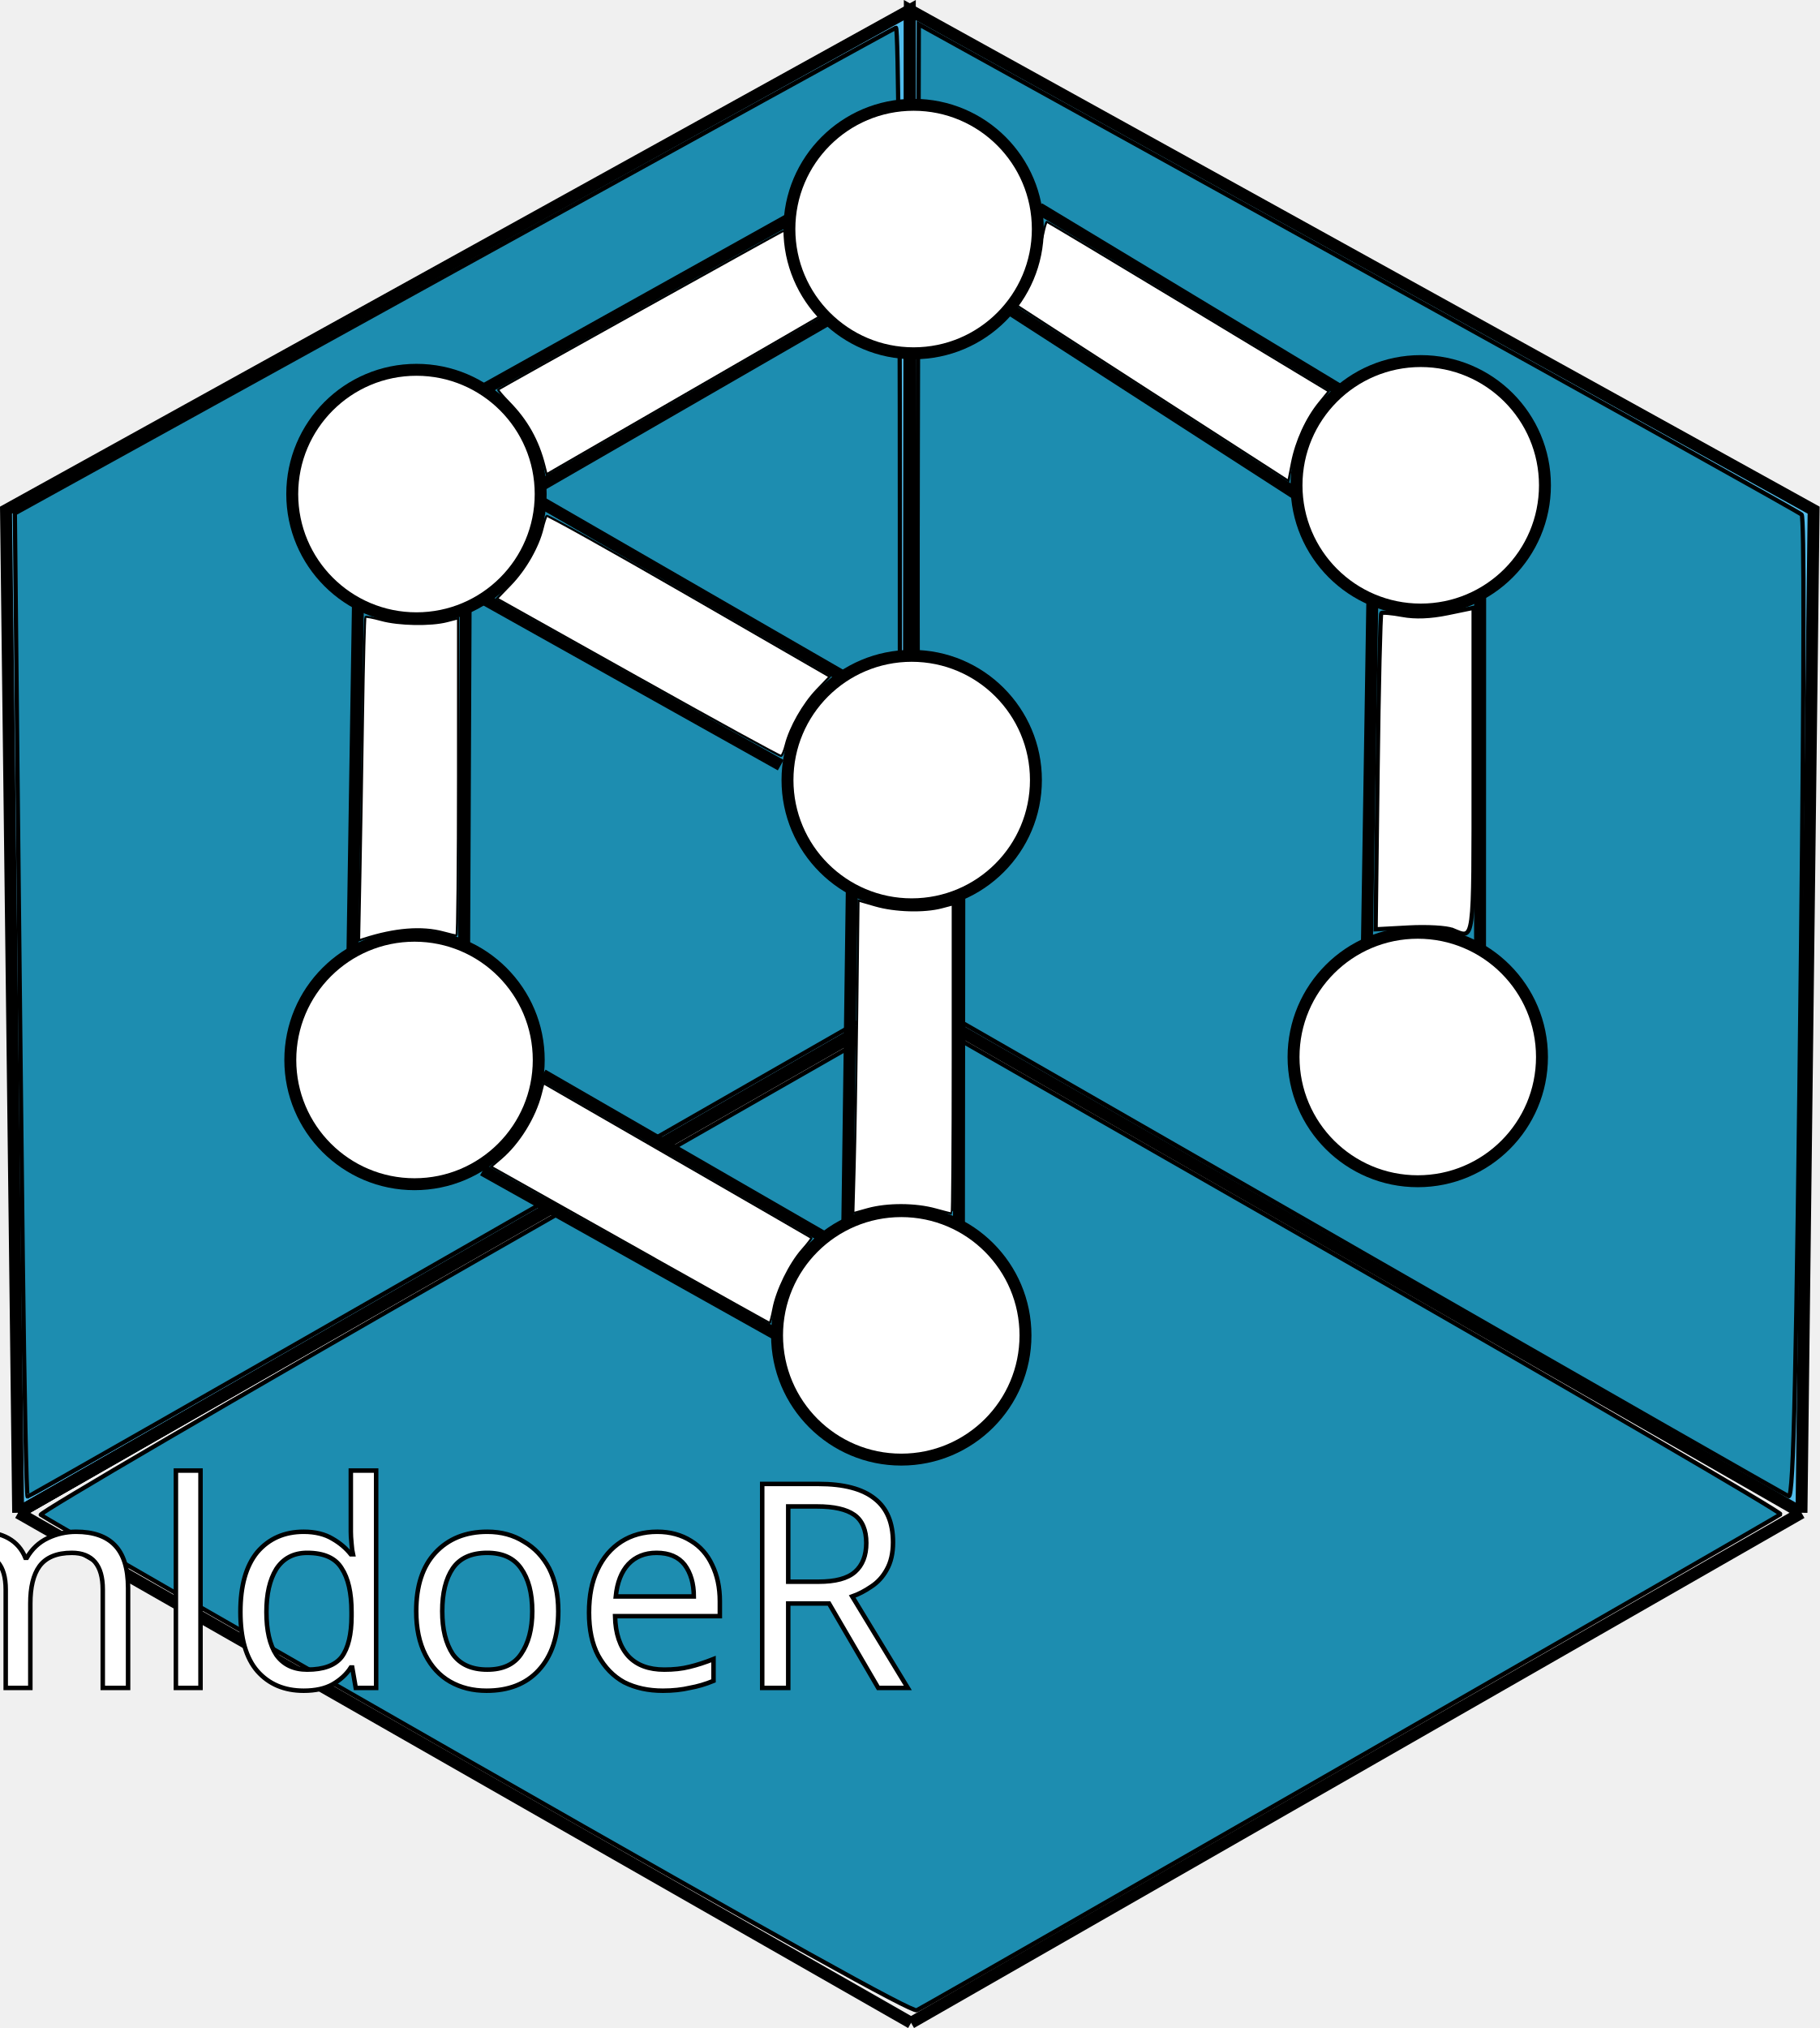
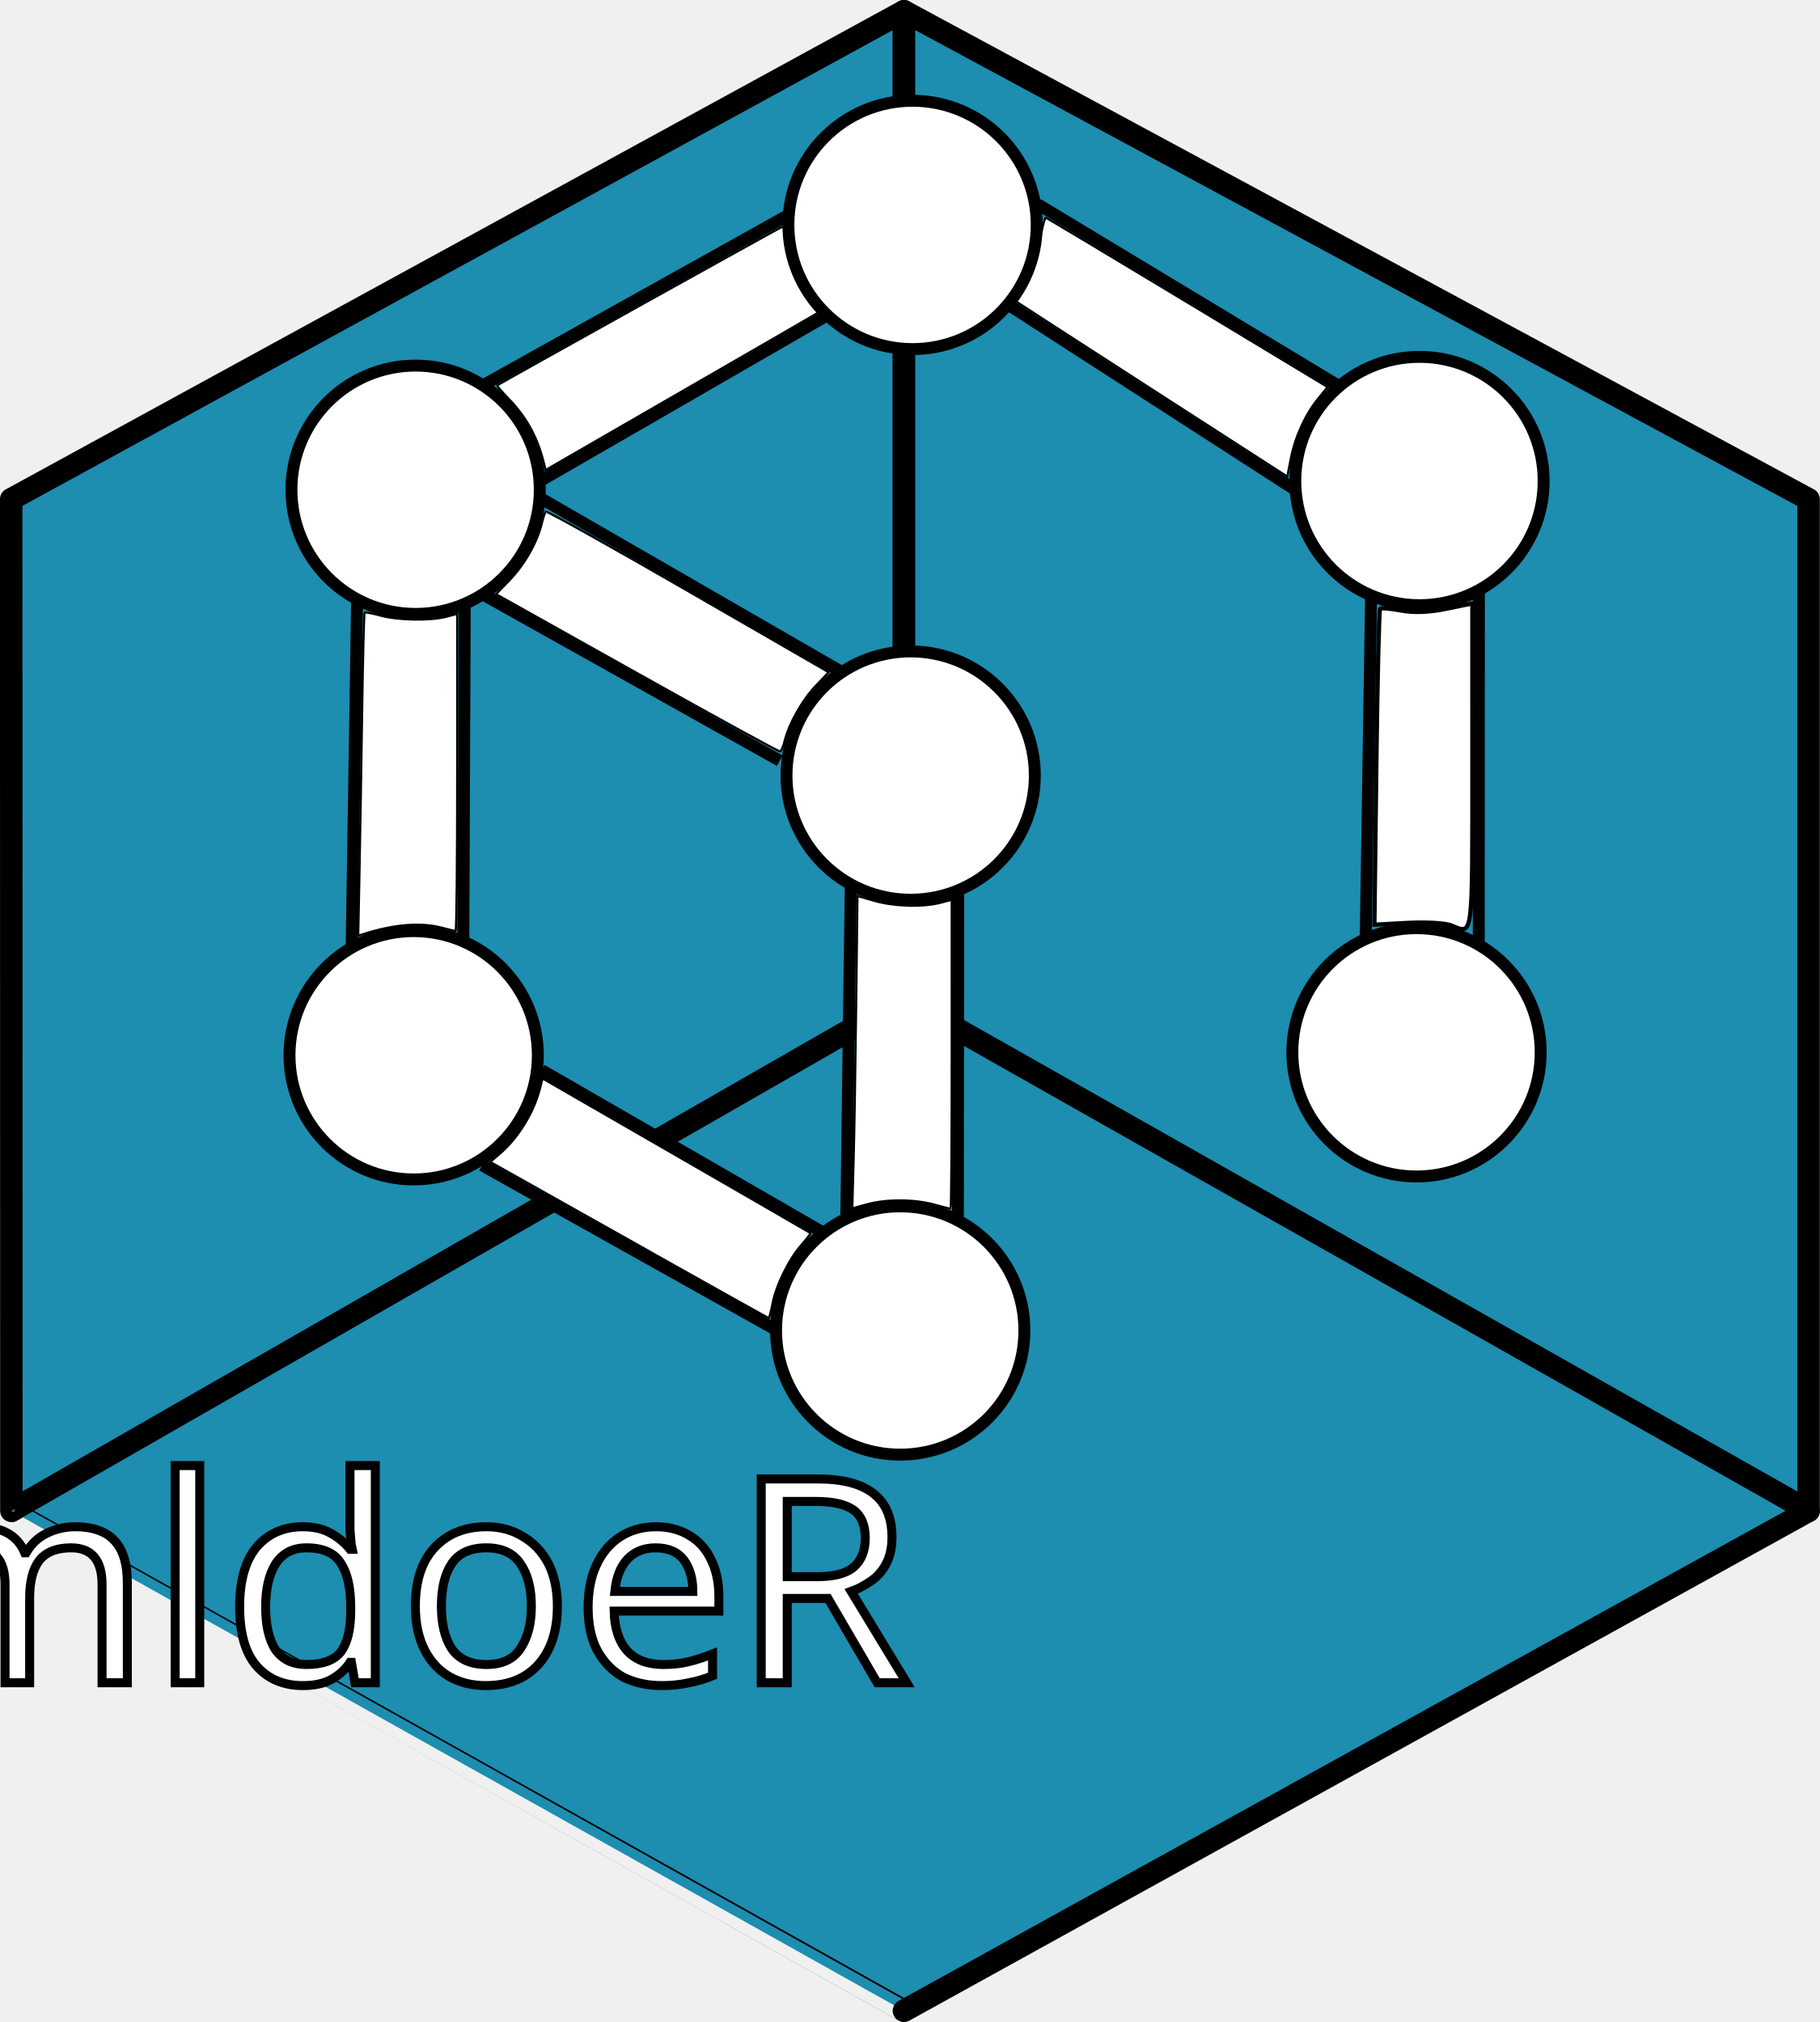
- <svg xmlns="http://www.w3.org/2000/svg" width="40.43mm" height="45.052mm" viewBox="0 0 40.43 45.052" version="1.1" id="svg8">
-   <defs id="defs2">
-     <meshgradient id="meshgradient890" gradientUnits="userSpaceOnUse" x="68.522" y="150.12">
-       <meshrow id="meshrow892">
-         <meshpatch id="meshpatch894">
-           <stop path="c 8.662,0  17.324,0  25.986,0" style="stop-color:#000000;stop-opacity:1" id="stop896" />
-           <stop path="c 0,1.822  0,3.645  0,5.467" style="stop-color:#ffffff;stop-opacity:1" id="stop898" />
-           <stop path="c -8.662,0  -17.324,0  -25.986,0" style="stop-color:#000000;stop-opacity:1" id="stop900" />
-           <stop path="c 0,-1.822  0,-3.645  0,-5.467" style="stop-color:#ffffff;stop-opacity:1" id="stop902" />
-         </meshpatch>
-       </meshrow>
-     </meshgradient>
-   </defs>
-   <g id="layer1" transform="translate(-61.42769,-116.4798)">
-     <g transform="matrix(0.2645833,0,0,0.2645833,30.2195,102.5731)" id="g880" style="display:inline;fill:#52bdec;fill-opacity:1">
-       <path id="path833" d="M 119.475,179.577 118.456,95.393 194.356,53.409 194.25,136.75 119.475,179.577" style="fill:#52bdec;fill-opacity:1;stroke:#000000;stroke-width:1px;stroke-linecap:butt;stroke-linejoin:miter;stroke-opacity:1" />
-       <path id="path833-5" d="m 269.237,179.577 1.02,-84.183 -75.9,-41.984 0.106,83.341 74.775,42.827" style="display:inline;fill:#52bdec;fill-opacity:1;stroke:#000000;stroke-width:1px;stroke-linecap:butt;stroke-linejoin:miter;stroke-opacity:1" />
-       <path id="path851" d="M 119.475,179.577 194.462,136.75" style="fill:#52bdec;fill-opacity:1;stroke:#000000;stroke-width:1px;stroke-linecap:butt;stroke-linejoin:miter;stroke-opacity:1" />
-       <path id="path855" d="M 119.475,179.577 194.25,136.75" style="fill:#52bdec;fill-opacity:1;stroke:#000000;stroke-width:1px;stroke-linecap:butt;stroke-linejoin:miter;stroke-opacity:1" />
-       <path id="path857" d="M 194.462,222.403 119.475,179.577" style="fill:#52bdec;fill-opacity:1;stroke:#000000;stroke-width:1px;stroke-linecap:butt;stroke-linejoin:miter;stroke-opacity:1" />
-       <path id="path855-2" d="m 194.462,222.403 74.775,-42.827" style="display:inline;fill:#52bdec;fill-opacity:1;stroke:#000000;stroke-width:1px;stroke-linecap:butt;stroke-linejoin:miter;stroke-opacity:1" />
-     </g>
-     <path style="display:inline;fill:#1d8db0;fill-opacity:1;fill-rule:nonzero;stroke:#000000;stroke-width:0.094;stroke-miterlimit:4;stroke-dasharray:none;stroke-opacity:1" d="m 61.934,144.465 c -0.034,-2.894 -0.087,-7.809 -0.119,-10.921 l -0.057,-5.659 9.745,-5.379 c 5.36,-2.958 9.784,-5.393 9.832,-5.41 0.053,-0.019 0.087,4.159 0.087,10.763 v 10.794 l -9.667,5.537 c -5.317,3.045 -9.688,5.537 -9.713,5.537 -0.026,0 -0.074,-2.368 -0.108,-5.262 z" id="path882" />
-     <path style="display:inline;fill:#1d8db0;fill-opacity:1;fill-rule:nonzero;stroke:#000000;stroke-width:0.094;stroke-miterlimit:4;stroke-dasharray:none;stroke-opacity:1" d="m 91.525,144.204 -9.588,-5.505 -0.07,-1.432 c -0.038,-0.787 -0.059,-5.665 -0.047,-10.839 l 0.023,-9.408 9.762,5.4 c 5.369,2.97 9.803,5.441 9.853,5.491 0.059,0.059 0.055,3.391 -0.012,9.527 -0.106,9.614 -0.165,12.296 -0.273,12.28 -0.033,-0.005 -4.375,-2.486 -9.649,-5.514 z" id="path884" />
-     <path style="display:inline;fill:#1d8db0;fill-opacity:1;fill-rule:nonzero;stroke:#000000;stroke-width:0.094;stroke-miterlimit:4;stroke-dasharray:none;stroke-opacity:1" d="m 72.033,155.709 c -5.293,-3.026 -9.658,-5.536 -9.7,-5.578 -0.042,-0.042 4.292,-2.572 9.631,-5.623 l 9.708,-5.546 9.69,5.546 c 5.329,3.051 9.662,5.575 9.628,5.611 -0.051,0.052 -18.71,10.764 -19.192,11.018 -0.097,0.051 -3.081,-1.607 -9.764,-5.428 z" id="path886" />
-     <path style="display:inline;fill:#ffffff;fill-opacity:1;fill-rule:nonzero;stroke:#000000;stroke-width:0.265;stroke-miterlimit:4;stroke-dasharray:none;stroke-opacity:1" d="m 80.097,123.424 -6.944,4.007 m -1.171,-2.189 7.056,-3.935" id="rect4653" />
-     <path style="display:inline;fill:#ffffff;fill-opacity:1;fill-rule:nonzero;stroke:#000000;stroke-width:0.265;stroke-miterlimit:4;stroke-dasharray:none;stroke-opacity:1" d="m 91.926,129.382 -0.126,8.003 m 2.513,0.143 0.003,-8.076" id="rect4653-5-1-1" />
-     <path style="display:inline;fill:#ffffff;fill-opacity:1;fill-rule:nonzero;stroke:#000000;stroke-width:0.265;stroke-miterlimit:4;stroke-dasharray:none;stroke-opacity:1" d="m 69.385,129.604 -0.126,8.003 m 2.482,-0.037 0.034,-7.895" id="rect4653-5-1-1-1" />
-     <path style="display:inline;fill:#ffffff;fill-opacity:1;fill-rule:nonzero;stroke:#000000;stroke-width:0.265;stroke-miterlimit:4;stroke-dasharray:none;stroke-opacity:1" d="m 78.775,133.478 -6.615,-3.704 m 1.323,-2.117 6.879,3.969" id="rect4653-6" />
-     <path style="display:inline;fill:#ffffff;fill-opacity:1;fill-rule:nonzero;stroke:#000000;stroke-width:0.265;stroke-miterlimit:4;stroke-dasharray:none;stroke-opacity:1" d="m 80.362,135.595 -0.109,8.11 m 2.482,-0.037 0.009,-7.988" id="rect4653-5-1-1-5-9" />
-     <path style="display:inline;fill:#ffffff;fill-opacity:1;fill-rule:nonzero;stroke:#000000;stroke-width:0.265;stroke-miterlimit:4;stroke-dasharray:none;stroke-opacity:1" d="m 78.775,146.178 -6.615,-3.704 m 1.323,-2.117 6.879,3.969" id="rect4653-6-5" />
-     <path style="display:inline;fill:#ffffff;fill-opacity:1;fill-rule:nonzero;stroke:#000000;stroke-width:0.265;stroke-miterlimit:4;stroke-dasharray:none;stroke-opacity:1" d="m 83.512,123.121 6.728,4.341 m 1.171,-2.189 -6.9,-4.164" id="rect4653-5" />
-     <path style="display:inline;fill:#ffffff;fill-opacity:1;fill-rule:nonzero;stroke:#000000;stroke-width:0.047;stroke-miterlimit:4;stroke-dasharray:none;stroke-opacity:1" d="m 86.972,125.173 c -1.696,-1.094 -3.092,-1.998 -3.103,-2.008 -0.01,-0.01 0.067,-0.132 0.172,-0.271 0.238,-0.315 0.493,-0.864 0.565,-1.217 0.03,-0.148 0.067,-0.269 0.082,-0.269 0.015,0 1.43,0.847 3.145,1.882 l 3.118,1.882 -0.209,0.257 c -0.285,0.35 -0.511,0.846 -0.607,1.329 l -0.079,0.403 z" id="path4850" />
-     <path style="display:inline;fill:#ffffff;fill-opacity:1;fill-rule:nonzero;stroke:#000000;stroke-width:0.047;stroke-miterlimit:4;stroke-dasharray:none;stroke-opacity:1" d="m 73.522,126.82 c -0.142,-0.556 -0.388,-0.995 -0.784,-1.4 -0.144,-0.147 -0.253,-0.276 -0.241,-0.286 0.036,-0.032 6.249,-3.489 6.317,-3.515 0.047,-0.018 0.081,0.043 0.123,0.221 0.089,0.381 0.372,0.895 0.674,1.225 l 0.274,0.299 -0.152,0.093 c -0.084,0.051 -1.384,0.803 -2.889,1.67 -1.505,0.868 -2.857,1.648 -3.004,1.733 l -0.268,0.156 z" id="path4852" />
-     <path style="display:inline;fill:#ffffff;fill-opacity:1;fill-rule:nonzero;stroke:#000000;stroke-width:0.047;stroke-miterlimit:4;stroke-dasharray:none;stroke-opacity:1" d="m 75.604,131.531 -3.134,-1.755 0.304,-0.315 c 0.326,-0.338 0.611,-0.837 0.71,-1.247 0.031,-0.129 0.071,-0.251 0.089,-0.273 0.018,-0.021 1.44,0.773 3.161,1.766 l 3.128,1.805 -0.282,0.295 c -0.301,0.315 -0.595,0.831 -0.694,1.222 -0.032,0.127 -0.079,0.237 -0.103,0.244 -0.024,0.007 -1.455,-0.776 -3.178,-1.742 z" id="path4854" />
-     <path style="display:inline;fill:#ffffff;fill-opacity:1;fill-rule:nonzero;stroke:#000000;stroke-width:0.047;stroke-miterlimit:4;stroke-dasharray:none;stroke-opacity:1" d="m 69.434,135.949 c 0.016,-0.781 0.042,-2.392 0.059,-3.58 0.017,-1.188 0.042,-2.17 0.055,-2.183 0.013,-0.013 0.171,0.017 0.35,0.066 0.39,0.108 1.101,0.121 1.463,0.027 l 0.244,-0.063 v 3.524 c 0,1.938 -0.016,3.524 -0.035,3.524 -0.019,-2.6e-4 -0.151,-0.032 -0.292,-0.07 -0.48,-0.129 -1.077,-0.081 -1.766,0.141 l -0.106,0.034 z" id="path4856" />
-     <path style="display:inline;fill:#ffffff;fill-opacity:1;fill-rule:nonzero;stroke:#000000;stroke-width:0.047;stroke-miterlimit:4;stroke-dasharray:none;stroke-opacity:1" d="m 75.953,144.428 c -1.403,-0.789 -2.79,-1.568 -3.082,-1.732 l -0.531,-0.298 0.218,-0.186 c 0.399,-0.341 0.751,-0.911 0.884,-1.431 l 0.061,-0.238 2.968,1.711 c 1.633,0.941 2.976,1.718 2.986,1.726 0.009,0.008 -0.081,0.126 -0.202,0.263 -0.277,0.313 -0.566,0.903 -0.643,1.312 -0.033,0.174 -0.071,0.314 -0.084,0.312 -0.013,-0.002 -1.172,-0.649 -2.576,-1.438 z" id="path4858" />
-     <path style="display:inline;fill:#ffffff;fill-opacity:1;fill-rule:nonzero;stroke:#000000;stroke-width:0.047;stroke-miterlimit:4;stroke-dasharray:none;stroke-opacity:1" d="m 80.416,142.416 c 0.016,-0.557 0.042,-2.119 0.058,-3.471 l 0.029,-2.459 0.374,0.108 c 0.438,0.127 1.085,0.145 1.474,0.042 l 0.246,-0.065 v 3.434 c 0,1.888 -0.011,3.434 -0.024,3.434 -0.013,0 -0.176,-0.042 -0.362,-0.093 -0.444,-0.123 -1.07,-0.125 -1.503,-0.005 l -0.32,0.089 z" id="path4860" />
-     <ellipse style="fill:#ffffff;fill-opacity:1;fill-rule:nonzero;stroke:#000000;stroke-width:0.265;stroke-miterlimit:4;stroke-dasharray:none;stroke-opacity:1" id="path893" cx="70.681" cy="127.455" rx="2.76" ry="2.76" />
-     <ellipse style="fill:#ffffff;fill-opacity:1;fill-rule:nonzero;stroke:#000000;stroke-width:0.265;stroke-miterlimit:4;stroke-dasharray:none;stroke-opacity:1" id="path893-9-2" cx="92.995" cy="127.261" rx="2.76" ry="2.76" />
-     <ellipse style="fill:#ffffff;fill-opacity:1;fill-rule:nonzero;stroke:#000000;stroke-width:0.265;stroke-miterlimit:4;stroke-dasharray:none;stroke-opacity:1" id="path893-9-8" cx="92.929" cy="139.961" rx="2.76" ry="2.76" />
-     <ellipse style="fill:#ffffff;fill-opacity:1;fill-rule:nonzero;stroke:#000000;stroke-width:0.265;stroke-miterlimit:4;stroke-dasharray:none;stroke-opacity:1" id="path893-9-3" cx="70.638" cy="140.027" rx="2.76" ry="2.76" />
-     <ellipse style="fill:#ffffff;fill-opacity:1;fill-rule:nonzero;stroke:#000000;stroke-width:0.265;stroke-miterlimit:4;stroke-dasharray:none;stroke-opacity:1" id="path893-9-7" cx="81.685" cy="133.809" rx="2.76" ry="2.76" />
-     <ellipse style="fill:#ffffff;fill-opacity:1;fill-rule:nonzero;stroke:#000000;stroke-width:0.265;stroke-miterlimit:4;stroke-dasharray:none;stroke-opacity:1" id="path893-9-3-7" cx="81.453" cy="146.145" rx="2.76" ry="2.76" />
-     <ellipse style="fill:#ffffff;fill-opacity:1;fill-rule:nonzero;stroke:#000000;stroke-width:0.265;stroke-miterlimit:4;stroke-dasharray:none;stroke-opacity:1" id="path893-6" cx="81.727" cy="121.568" rx="2.76" ry="2.76" />
-     <path style="fill:#ffffff;fill-opacity:1;fill-rule:nonzero;stroke:#000000;stroke-width:0.094;stroke-miterlimit:4;stroke-dasharray:none;stroke-opacity:1" d="m 93.701,137.14 c -0.129,-0.053 -0.566,-0.078 -0.971,-0.056 l -0.737,0.04 0.043,-3.492 c 0.023,-1.921 0.061,-3.51 0.083,-3.532 0.022,-0.022 0.233,-0.004 0.469,0.04 0.285,0.053 0.623,0.04 1.006,-0.039 l 0.576,-0.119 v 3.632 c 0,3.886 0.021,3.725 -0.468,3.525 z" id="path4879" />
-     <text xml:space="preserve" style="font-style:normal;font-variant:normal;font-weight:normal;font-stretch:normal;font-size:16.933px;line-height:1.25;font-family:sans-serif;-inkscape-font-specification:'sans-serif, Normal';font-variant-ligatures:normal;font-variant-caps:normal;font-variant-numeric:normal;font-feature-settings:normal;text-align:center;letter-spacing:0px;word-spacing:0px;writing-mode:lr-tb;text-anchor:middle;fill:#ffffff;fill-opacity:1;stroke:#000000;stroke-width:0.1;stroke-miterlimit:4;stroke-dasharray:none;stroke-opacity:1" x="81.283" y="153.977" id="text880">
-       <tspan id="tspan878" x="81.283" y="153.977" style="font-style:normal;font-variant:normal;font-weight:normal;font-stretch:normal;font-size:6.35px;font-family:sans-serif;-inkscape-font-specification:'sans-serif, Normal';font-variant-ligatures:normal;font-variant-caps:normal;font-variant-numeric:normal;font-feature-settings:normal;text-align:center;writing-mode:lr-tb;text-anchor:middle;fill:#ffffff;fill-opacity:1;stroke:#000000;stroke-width:0.1;stroke-miterlimit:4;stroke-dasharray:none;stroke-opacity:1">mldoeR</tspan>
+ <svg xmlns="http://www.w3.org/2000/svg" width="40.452mm" height="44.95mm" viewBox="0 0 40.452 44.95" version="1.1" id="svg8">
+   <defs id="defs2" />
+   <g id="layer1" transform="translate(-61.44276,-116.5676)" style="display:inline">
+     <g transform="matrix(0.2645833,0,0,0.2645833,30.2195,102.5731)" id="g880" style="display:inline;fill:#52bdec;fill-opacity:1;stroke-width:1.89;stroke-miterlimit:4;stroke-dasharray:none" />
+     <path style="display:inline;fill:#1d8db0;fill-opacity:1;fill-rule:nonzero;stroke:#000000;stroke-width:0.5;stroke-linecap:round;stroke-linejoin:round;stroke-miterlimit:4;stroke-dasharray:none;stroke-opacity:1" d="m 61.693,127.665 c 0,0 19.843,-10.848 19.843,-10.848 v 21.96 l -19.84,11.378 -0.004,-22.491 z" id="path882" />
+     <path style="display:inline;fill:#1d8db0;fill-opacity:1;fill-rule:nonzero;stroke:#000000;stroke-width:0.5;stroke-linecap:round;stroke-linejoin:round;stroke-miterlimit:4;stroke-dasharray:none;stroke-opacity:1" d="m 81.536,138.778 v -21.96 l 20.108,10.848 v 22.49 c 0,0 -20.108,-11.377 -20.108,-11.377 z" id="path884" />
+     <path style="display:inline;fill:#1d8db0;fill-opacity:1;fill-rule:nonzero;stroke:#000000;stroke-width:0.5;stroke-linecap:round;stroke-linejoin:round;stroke-miterlimit:4;stroke-dasharray:none;stroke-opacity:1" d="m 61.693,150.155 19.843,-11.377 20.108,11.377 -20.108,11.113 c 0,0 -19.844,-11.113 -19.843,-11.113 z" id="path886" />
+   </g>
+   <g id="layer3" style="display:inline" transform="translate(-0.01507277,-0.08782689)">
+     <path transform="translate(-61.42769,-116.4798)" style="display:inline;fill:#ffffff;fill-opacity:1;fill-rule:nonzero;stroke:#000000;stroke-width:0.265;stroke-miterlimit:4;stroke-dasharray:none;stroke-opacity:1" d="m 80.097,123.424 -6.944,4.007 m -1.171,-2.189 7.056,-3.935" id="rect4653" />
+     <path transform="translate(-61.42769,-116.4798)" style="display:inline;fill:#ffffff;fill-opacity:1;fill-rule:nonzero;stroke:#000000;stroke-width:0.265;stroke-miterlimit:4;stroke-dasharray:none;stroke-opacity:1" d="m 91.926,129.382 -0.126,8.003 m 2.513,0.143 0.003,-8.076" id="rect4653-5-1-1" />
+     <path transform="translate(-61.42769,-116.4798)" style="display:inline;fill:#ffffff;fill-opacity:1;fill-rule:nonzero;stroke:#000000;stroke-width:0.265;stroke-miterlimit:4;stroke-dasharray:none;stroke-opacity:1" d="m 69.385,129.604 -0.126,8.003 m 2.482,-0.037 0.034,-7.895" id="rect4653-5-1-1-1" />
+     <path transform="translate(-61.42769,-116.4798)" style="display:inline;fill:#ffffff;fill-opacity:1;fill-rule:nonzero;stroke:#000000;stroke-width:0.265;stroke-miterlimit:4;stroke-dasharray:none;stroke-opacity:1" d="m 78.775,133.478 -6.615,-3.704 m 1.323,-2.117 6.879,3.969" id="rect4653-6" />
+     <path transform="translate(-61.42769,-116.4798)" style="display:inline;fill:#ffffff;fill-opacity:1;fill-rule:nonzero;stroke:#000000;stroke-width:0.265;stroke-miterlimit:4;stroke-dasharray:none;stroke-opacity:1" d="m 80.362,135.595 -0.109,8.11 m 2.482,-0.037 0.009,-7.988" id="rect4653-5-1-1-5-9" />
+     <path transform="translate(-61.42769,-116.4798)" style="display:inline;fill:#ffffff;fill-opacity:1;fill-rule:nonzero;stroke:#000000;stroke-width:0.265;stroke-miterlimit:4;stroke-dasharray:none;stroke-opacity:1" d="m 78.775,146.178 -6.615,-3.704 m 1.323,-2.117 6.879,3.969" id="rect4653-6-5" />
+     <path transform="translate(-61.42769,-116.4798)" style="display:inline;fill:#ffffff;fill-opacity:1;fill-rule:nonzero;stroke:#000000;stroke-width:0.265;stroke-miterlimit:4;stroke-dasharray:none;stroke-opacity:1" d="m 83.512,123.121 6.728,4.341 m 1.171,-2.189 -6.9,-4.164" id="rect4653-5" />
+     <path transform="translate(-61.42769,-116.4798)" style="display:inline;fill:#ffffff;fill-opacity:1;fill-rule:nonzero;stroke:#000000;stroke-width:0.047;stroke-miterlimit:4;stroke-dasharray:none;stroke-opacity:1" d="m 86.972,125.173 c -1.696,-1.094 -3.092,-1.998 -3.103,-2.008 -0.01,-0.01 0.067,-0.132 0.172,-0.271 0.238,-0.315 0.493,-0.864 0.565,-1.217 0.03,-0.148 0.067,-0.269 0.082,-0.269 0.015,0 1.43,0.847 3.145,1.882 l 3.118,1.882 -0.209,0.257 c -0.285,0.35 -0.511,0.846 -0.607,1.329 l -0.079,0.403 z" id="path4850" />
+     <path transform="translate(-61.42769,-116.4798)" style="display:inline;fill:#ffffff;fill-opacity:1;fill-rule:nonzero;stroke:#000000;stroke-width:0.047;stroke-miterlimit:4;stroke-dasharray:none;stroke-opacity:1" d="m 73.522,126.82 c -0.142,-0.556 -0.388,-0.995 -0.784,-1.4 -0.144,-0.147 -0.253,-0.276 -0.241,-0.286 0.036,-0.032 6.249,-3.489 6.317,-3.515 0.047,-0.018 0.081,0.043 0.123,0.221 0.089,0.381 0.372,0.895 0.674,1.225 l 0.274,0.299 -0.152,0.093 c -0.084,0.051 -1.384,0.803 -2.889,1.67 -1.505,0.868 -2.857,1.648 -3.004,1.733 l -0.268,0.156 z" id="path4852" />
+     <path transform="translate(-61.42769,-116.4798)" style="display:inline;fill:#ffffff;fill-opacity:1;fill-rule:nonzero;stroke:#000000;stroke-width:0.047;stroke-miterlimit:4;stroke-dasharray:none;stroke-opacity:1" d="m 75.604,131.531 -3.134,-1.755 0.304,-0.315 c 0.326,-0.338 0.611,-0.837 0.71,-1.247 0.031,-0.129 0.071,-0.251 0.089,-0.273 0.018,-0.021 1.44,0.773 3.161,1.766 l 3.128,1.805 -0.282,0.295 c -0.301,0.315 -0.595,0.831 -0.694,1.222 -0.032,0.127 -0.079,0.237 -0.103,0.244 -0.024,0.007 -1.455,-0.776 -3.178,-1.742 z" id="path4854" />
+     <path transform="translate(-61.42769,-116.4798)" style="display:inline;fill:#ffffff;fill-opacity:1;fill-rule:nonzero;stroke:#000000;stroke-width:0.047;stroke-miterlimit:4;stroke-dasharray:none;stroke-opacity:1" d="m 69.434,135.949 c 0.016,-0.781 0.042,-2.392 0.059,-3.58 0.017,-1.188 0.042,-2.17 0.055,-2.183 0.013,-0.013 0.171,0.017 0.35,0.066 0.39,0.108 1.101,0.121 1.463,0.027 l 0.244,-0.063 v 3.524 c 0,1.938 -0.016,3.524 -0.035,3.524 -0.019,-2.6e-4 -0.151,-0.032 -0.292,-0.07 -0.48,-0.129 -1.077,-0.081 -1.766,0.141 l -0.106,0.034 z" id="path4856" />
+     <path transform="translate(-61.42769,-116.4798)" style="display:inline;fill:#ffffff;fill-opacity:1;fill-rule:nonzero;stroke:#000000;stroke-width:0.047;stroke-miterlimit:4;stroke-dasharray:none;stroke-opacity:1" d="m 75.953,144.428 c -1.403,-0.789 -2.79,-1.568 -3.082,-1.732 l -0.531,-0.298 0.218,-0.186 c 0.399,-0.341 0.751,-0.911 0.884,-1.431 l 0.061,-0.238 2.968,1.711 c 1.633,0.941 2.976,1.718 2.986,1.726 0.009,0.008 -0.081,0.126 -0.202,0.263 -0.277,0.313 -0.566,0.903 -0.643,1.312 -0.033,0.174 -0.071,0.314 -0.084,0.312 -0.013,-0.002 -1.172,-0.649 -2.576,-1.438 z" id="path4858" />
+     <path transform="translate(-61.42769,-116.4798)" style="display:inline;fill:#ffffff;fill-opacity:1;fill-rule:nonzero;stroke:#000000;stroke-width:0.047;stroke-miterlimit:4;stroke-dasharray:none;stroke-opacity:1" d="m 80.416,142.416 c 0.016,-0.557 0.042,-2.119 0.058,-3.471 l 0.029,-2.459 0.374,0.108 c 0.438,0.127 1.085,0.145 1.474,0.042 l 0.246,-0.065 v 3.434 c 0,1.888 -0.011,3.434 -0.024,3.434 -0.013,0 -0.176,-0.042 -0.362,-0.093 -0.444,-0.123 -1.07,-0.125 -1.503,-0.005 l -0.32,0.089 z" id="path4860" />
+     <ellipse transform="translate(-61.42769,-116.4798)" style="fill:#ffffff;fill-opacity:1;fill-rule:nonzero;stroke:#000000;stroke-width:0.265;stroke-miterlimit:4;stroke-dasharray:none;stroke-opacity:1" id="path893" cx="70.681" cy="127.455" rx="2.76" ry="2.76" />
+     <ellipse transform="translate(-61.42769,-116.4798)" style="fill:#ffffff;fill-opacity:1;fill-rule:nonzero;stroke:#000000;stroke-width:0.265;stroke-miterlimit:4;stroke-dasharray:none;stroke-opacity:1" id="path893-9-2" cx="92.995" cy="127.261" rx="2.76" ry="2.76" />
+     <ellipse transform="translate(-61.42769,-116.4798)" style="fill:#ffffff;fill-opacity:1;fill-rule:nonzero;stroke:#000000;stroke-width:0.265;stroke-miterlimit:4;stroke-dasharray:none;stroke-opacity:1" id="path893-9-8" cx="92.929" cy="139.961" rx="2.76" ry="2.76" />
+     <ellipse transform="translate(-61.42769,-116.4798)" style="fill:#ffffff;fill-opacity:1;fill-rule:nonzero;stroke:#000000;stroke-width:0.265;stroke-miterlimit:4;stroke-dasharray:none;stroke-opacity:1" id="path893-9-3" cx="70.638" cy="140.027" rx="2.76" ry="2.76" />
+     <ellipse transform="translate(-61.42769,-116.4798)" style="fill:#ffffff;fill-opacity:1;fill-rule:nonzero;stroke:#000000;stroke-width:0.265;stroke-miterlimit:4;stroke-dasharray:none;stroke-opacity:1" id="path893-9-7" cx="81.685" cy="133.809" rx="2.76" ry="2.76" />
+     <ellipse transform="translate(-61.42769,-116.4798)" style="fill:#ffffff;fill-opacity:1;fill-rule:nonzero;stroke:#000000;stroke-width:0.265;stroke-miterlimit:4;stroke-dasharray:none;stroke-opacity:1" id="path893-9-3-7" cx="81.453" cy="146.145" rx="2.76" ry="2.76" />
+     <ellipse transform="translate(-61.42769,-116.4798)" style="fill:#ffffff;fill-opacity:1;fill-rule:nonzero;stroke:#000000;stroke-width:0.265;stroke-miterlimit:4;stroke-dasharray:none;stroke-opacity:1" id="path893-6" cx="81.727" cy="121.568" rx="2.76" ry="2.76" />
+     <path transform="translate(-61.42769,-116.4798)" style="fill:#ffffff;fill-opacity:1;fill-rule:nonzero;stroke:#000000;stroke-width:0.094;stroke-miterlimit:4;stroke-dasharray:none;stroke-opacity:1" d="m 93.701,137.14 c -0.129,-0.053 -0.566,-0.078 -0.971,-0.056 l -0.737,0.04 0.043,-3.492 c 0.023,-1.921 0.061,-3.51 0.083,-3.532 0.022,-0.022 0.233,-0.004 0.469,0.04 0.285,0.053 0.623,0.04 1.006,-0.039 l 0.576,-0.119 v 3.632 c 0,3.886 0.021,3.725 -0.468,3.525 z" id="path4879" />
+   </g>
+   <g id="layer4" style="display:inline" transform="translate(-0.01507277,-0.08782689)">
+     <text transform="translate(-61.42769,-116.4798)" xml:space="preserve" style="font-style:normal;font-variant:normal;font-weight:normal;font-stretch:normal;font-size:16.933px;line-height:1.25;font-family:sans-serif;-inkscape-font-specification:'sans-serif, Normal';font-variant-ligatures:normal;font-variant-caps:normal;font-variant-numeric:normal;font-feature-settings:normal;text-align:center;letter-spacing:0px;word-spacing:0px;writing-mode:lr-tb;text-anchor:middle;fill:#ffffff;fill-opacity:1;stroke:#000000;stroke-width:0.2;stroke-miterlimit:4;stroke-dasharray:none;stroke-opacity:1" x="81.283" y="153.977" id="text880">
+       <tspan id="tspan878" x="81.283" y="153.977" style="font-style:normal;font-variant:normal;font-weight:normal;font-stretch:normal;font-size:6.35px;font-family:sans-serif;-inkscape-font-specification:'sans-serif, Normal';font-variant-ligatures:normal;font-variant-caps:normal;font-variant-numeric:normal;font-feature-settings:normal;text-align:center;writing-mode:lr-tb;text-anchor:middle;fill:#ffffff;fill-opacity:1;stroke:#000000;stroke-width:0.2;stroke-miterlimit:4;stroke-dasharray:none;stroke-opacity:1">mldoeR</tspan>
    </text>
  </g>
</svg>
